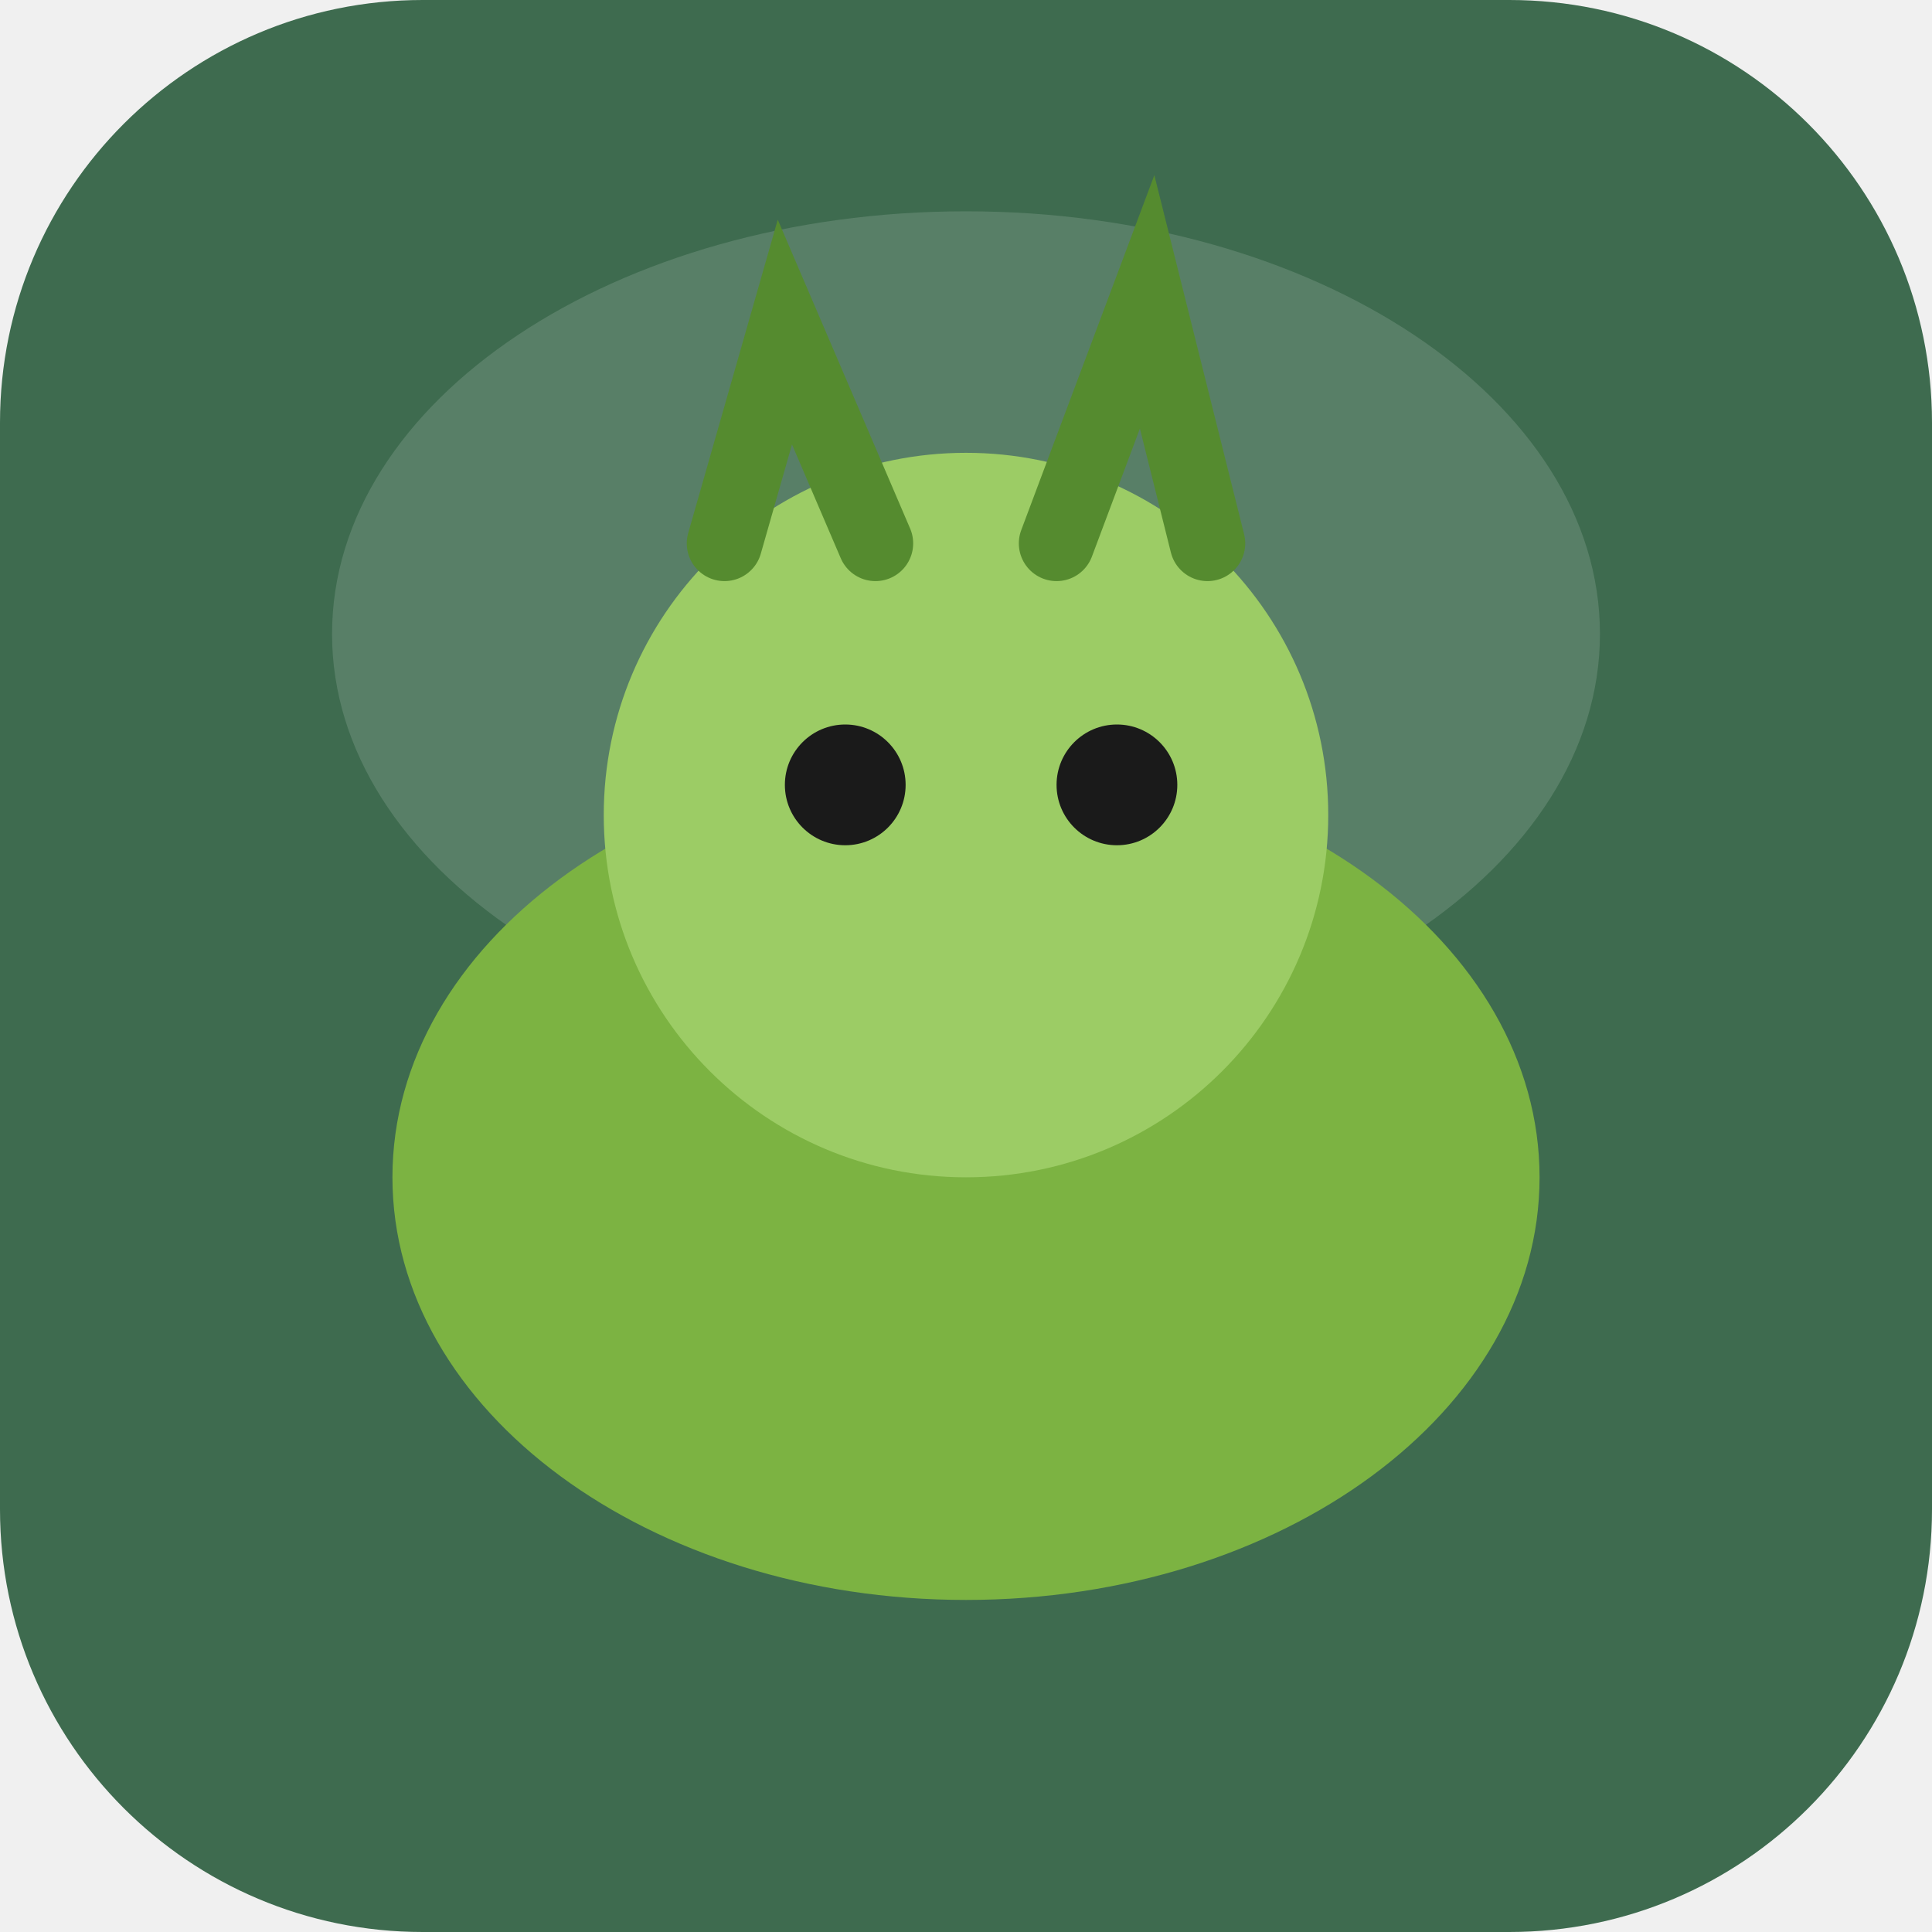
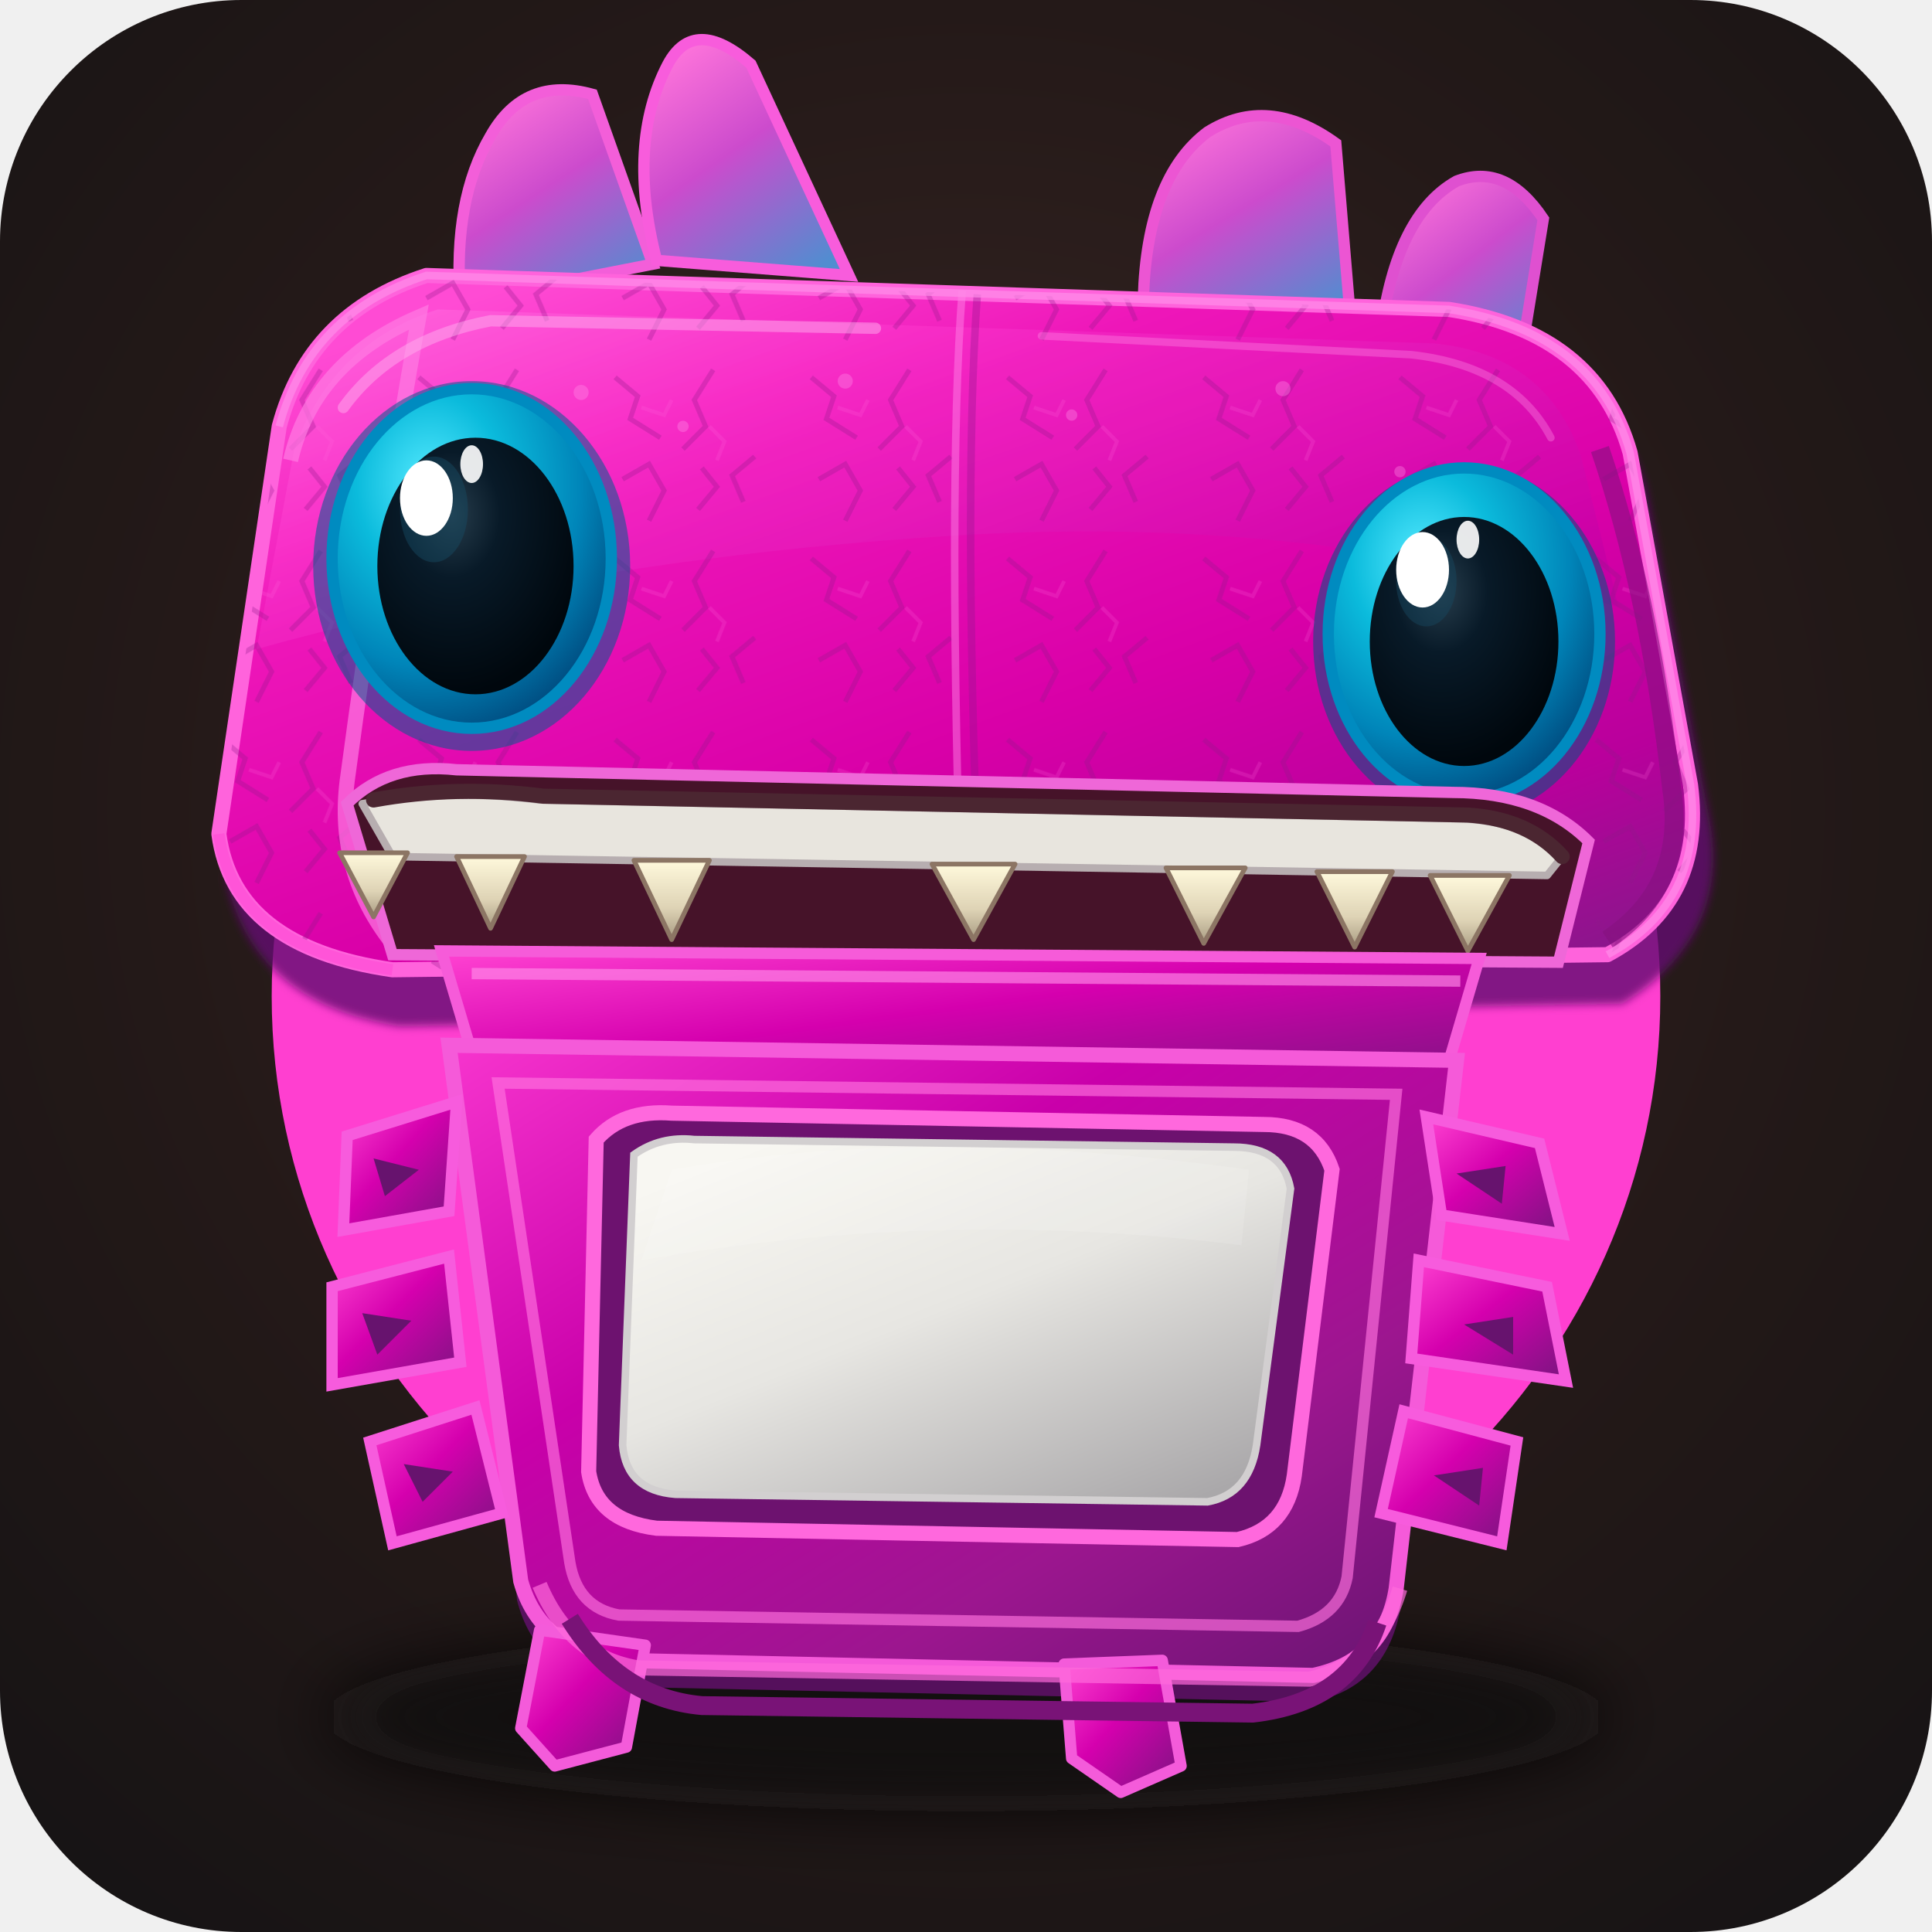
- <svg xmlns="http://www.w3.org/2000/svg" viewBox="0 0 128 128" fill="none" aria-hidden="true">
+ <svg xmlns="http://www.w3.org/2000/svg" viewBox="0 0 512 512" width="512" height="512" aria-hidden="true">
+   <defs>
+     <radialGradient id="bg" cx="50%" cy="42%" r="75%">
+       <stop offset="0%" stop-color="#3b2826" />
+       <stop offset="55%" stop-color="#241918" />
+       <stop offset="100%" stop-color="#151314" />
+     </radialGradient>
+     <linearGradient id="headPink" x1="15%" y1="5%" x2="90%" y2="100%">
+       <stop offset="0%" stop-color="#ff4bd4" />
+       <stop offset="25%" stop-color="#ee16b9" />
+       <stop offset="58%" stop-color="#d900a8" />
+       <stop offset="82%" stop-color="#b9009c" />
+       <stop offset="100%" stop-color="#8b168c" />
+     </linearGradient>
+     <linearGradient id="headHighlight" x1="0%" y1="0%" x2="100%" y2="70%">
+       <stop offset="0%" stop-color="#ff86e8" />
+       <stop offset="35%" stop-color="#ff3bd0" />
+       <stop offset="100%" stop-color="#bb00a5" />
+     </linearGradient>
+     <linearGradient id="sidePink" x1="0%" y1="0%" x2="100%" y2="100%">
+       <stop offset="0%" stop-color="#ff43d2" />
+       <stop offset="45%" stop-color="#d500ae" />
+       <stop offset="100%" stop-color="#79157f" />
+     </linearGradient>
+     <radialGradient id="eyeOuter" cx="35%" cy="28%" r="75%">
+       <stop offset="0%" stop-color="#55eaff" />
+       <stop offset="35%" stop-color="#0bbbdc" />
+       <stop offset="72%" stop-color="#0085b9" />
+       <stop offset="100%" stop-color="#004f83" />
+     </radialGradient>
+     <radialGradient id="eyeInner" cx="38%" cy="30%" r="70%">
+       <stop offset="0%" stop-color="#273d4c" />
+       <stop offset="35%" stop-color="#081a28" />
+       <stop offset="100%" stop-color="#00070d" />
+     </radialGradient>
+     <linearGradient id="bodyPink" x1="0%" y1="0%" x2="100%" y2="100%">
+       <stop offset="0%" stop-color="#f735ce" />
+       <stop offset="35%" stop-color="#c900aa" />
+       <stop offset="70%" stop-color="#9c168f" />
+       <stop offset="100%" stop-color="#64146f" />
+     </linearGradient>
+     <linearGradient id="bodyScreen" x1="15%" y1="5%" x2="85%" y2="100%">
+       <stop offset="0%" stop-color="#f8f7f2" />
+       <stop offset="45%" stop-color="#e7e6e2" />
+       <stop offset="100%" stop-color="#aaa8aa" />
+     </linearGradient>
+     <linearGradient id="teeth" x1="0%" y1="0%" x2="0%" y2="100%">
+       <stop offset="0%" stop-color="#fff9dc" />
+       <stop offset="60%" stop-color="#ded3b5" />
+       <stop offset="100%" stop-color="#a89b82" />
+     </linearGradient>
+     <linearGradient id="fin" x1="20%" y1="0%" x2="80%" y2="100%">
+       <stop offset="0%" stop-color="#ff75db" />
+       <stop offset="45%" stop-color="#cc4bcd" />
+       <stop offset="100%" stop-color="#518dd0" />
+     </linearGradient>
+     <filter id="softShadow" x="-40%" y="-40%" width="180%" height="180%">
+       <feGaussianBlur stdDeviation="9" />
+     </filter>
+     <filter id="smallBlur">
+       <feGaussianBlur stdDeviation="1.2" />
+     </filter>
+     <pattern id="cracks" width="52" height="48" patternUnits="userSpaceOnUse">
+       <path d="           M7 4 L13 9 L11 15 L19 20           M33 2 L28 10 L31 17 L25 23           M44 25 L38 30 L41 37           M9 31 L16 27 L20 34 L16 42           M29 39 L34 33 L30 28         " fill="none" stroke="#8f188b" stroke-width="1.3" opacity=".30" />
+       <path d="           M14 12 L20 14 L22 10           M32 17 L36 21 L34 26         " fill="none" stroke="#ff65dc" stroke-width="1" opacity=".20" />
+     </pattern>
+     <clipPath id="headClip">
+       <path d="           M74 113           Q82 83 113 73           L384 82           Q423 88 432 120           L448 208           Q452 239 426 253           L104 257           Q62 251 58 221           Z         " />
+     </clipPath>
+   </defs>
  <style>
-     .el { transform-box: fill-box; transform-origin: center; }
-     .bob { animation: bob 2.8s ease-in-out infinite; }
-     .sway { animation: sway 3.2s ease-in-out infinite; }
-     .sway-slow { animation: sway 4.4s ease-in-out infinite; }
-     .pulse { animation: pulse 2.4s ease-in-out infinite; }
-     .spin { animation: spin 12s linear infinite; }
-     .spin-rev { animation: spin 16s linear infinite reverse; }
-     .dash { animation: dash 1.6s ease-in-out infinite; }
-     .wag { animation: wag 1.1s ease-in-out infinite; }
-     .wag-opp { animation: wag 1.1s ease-in-out infinite reverse; }
-     .twitch { animation: twitch 2.6s ease-in-out infinite; }
-     .twitch-d { animation: twitch 2.6s ease-in-out infinite; animation-delay: .18s; }
-     .flicker { animation: flicker 1.4s ease-in-out infinite; }
-     .wave { animation: wave 2.2s ease-in-out infinite; }
-     .floaty { animation: floaty 3.6s ease-in-out infinite; }
-     .blink { animation: blink 3.8s steps(1, end) infinite; }
-     .spark { animation: spark 2s ease-in-out infinite; }
-     .flash { animation: flash 2.8s ease-in-out infinite; }
-     .swim { animation: swim 2.4s ease-in-out infinite; }
-     .drip { animation: drip 2.6s ease-in-out infinite; }
-     .halo { opacity: .14; animation: halo 2.8s ease-in-out infinite; pointer-events: none; }
-     @keyframes halo { 0%,100% { opacity: .14; } 50% { opacity: .32; } }
-     @keyframes bob { 0%,100% { transform: translateY(0); } 50% { transform: translateY(-3px); } }
-     @keyframes sway { 0%,100% { transform: rotate(-3deg); } 50% { transform: rotate(3deg); } }
-     @keyframes pulse { 0%,100% { transform: scale(1); opacity: 1; } 50% { transform: scale(1.08); opacity: .85; } }
-     @keyframes spin { to { transform: rotate(360deg); } }
-     @keyframes dash { 0%,100% { transform: translateX(-3px); } 50% { transform: translateX(4px); } }
-     @keyframes wag { 0%,100% { transform: rotate(-10deg); } 50% { transform: rotate(10deg); } }
-     @keyframes twitch { 0%,86%,100% { transform: rotate(0); } 90% { transform: rotate(-8deg); } 94% { transform: rotate(6deg); } }
-     @keyframes flicker { 0%,100% { transform: scaleY(1) translateY(0); } 40% { transform: scaleY(1.08) translateY(-2px); } 70% { transform: scaleY(.96) translateY(1px); } }
-     @keyframes wave { 0%,100% { transform: translateX(0); } 50% { transform: translateX(4px); } }
-     @keyframes floaty { 0%,100% { transform: translateY(0); } 50% { transform: translateY(-5px); } }
-     @keyframes blink { 0%,92%,100% { transform: scaleY(1); } 94%,96% { transform: scaleY(.12); } }
-     @keyframes spark { 0%,100% { transform: scale(1); opacity: 1; } 50% { transform: scale(1.25); opacity: .7; } }
-     @keyframes flash { 0%,72%,100% { opacity: 1; } 78% { opacity: .35; } 84% { opacity: 1; } }
-     @keyframes swim { 0%,100% { transform: translateY(0) rotate(-2deg); } 50% { transform: translateY(-3px) rotate(2deg); } }
-     @keyframes drip { 0%,100% { transform: translateY(0) scaleY(1); } 50% { transform: translateY(4px) scaleY(1.04); } }
-     @media (prefers-reduced-motion: reduce) {
-       .el, .halo { animation: none !important; }
-     }
- </style>
-   <rect width="128" height="128" rx="28" fill="#3E6B4F" />
-   <ellipse class="halo" cx="64" cy="42" rx="42" ry="28" fill="#ffffff" />
+     .el{transform-box:fill-box;transform-origin:center}
+     .bob{transform-box:fill-box;transform-origin:center;animation:bob 2.8s ease-in-out infinite}
+     .blink{animation:blink 4.2s steps(1,end) infinite}
+     .glow{animation:glow 3.4s ease-in-out infinite}
+     @keyframes bob{0%,100%{transform:translateY(0)}50%{transform:translateY(-12px)}}
+     @keyframes blink{0%,93%,100%{transform:scaleY(1)}96%,98.5%{transform:scaleY(.08)}}
+     @keyframes glow{0%,100%{opacity:.14}50%{opacity:.3}}
+     @media(prefers-reduced-motion:reduce){.el,.bob,.spark,.rain,.scanline,.scan,.scan-slow,.swirl,.twinkle,.twinkle-2{animation:none!important}}
+   </style>
+   <rect width="512" height="512" rx="64" fill="url(#bg)" />
+   <ellipse class="glow" cx="256" cy="264" rx="184" ry="176" fill="#FF3FD0" />
  <g class="el bob">
-     <ellipse cx="64" cy="78" rx="38" ry="28" fill="#7CB342" />
-     <circle cx="64" cy="54" r="24" fill="#9CCC65" />
-     <circle class="el blink" cx="56" cy="52" r="4" fill="#1A1A1A" />
-     <circle class="el blink" cx="74" cy="52" r="4" fill="#1A1A1A" />
-     <path class="el twitch" d="M48 36 L52 22 L58 36 M70 36 L76 20 L80 36" stroke="#558B2F" stroke-width="5" stroke-linecap="round" />
+     <ellipse cx="256" cy="455" rx="170" ry="25" fill="#090909" opacity=".75" filter="url(#softShadow)" />
+     <path d="       M122 80       Q120 53 130 36       Q139 20 157 25       L173 70       Z     " fill="url(#fin)" stroke="#f35ed9" stroke-width="3" />
+     <path d="       M174 69       Q166 38 177 17       Q184 4 199 17       L225 73       Z     " fill="url(#fin)" stroke="#f85cdc" stroke-width="3" />
+     <path d="       M303 79       Q304 47 320 35       Q336 25 354 38       L358 86       Z     " fill="url(#fin)" stroke="#ec55d3" stroke-width="3" />
+     <path d="       M366 88       Q370 57 386 48       Q399 43 409 58       L402 101       Z     " fill="url(#fin)" stroke="#df50d0" stroke-width="3" />
+     <path d="       M74 119       Q83 88 115 77       L385 85       Q424 90 433 121       L450 209       Q456 240 427 258       L103 264       Q64 258 57 225       Z     " fill="#630b70" opacity=".8" transform="translate(3 8)" filter="url(#smallBlur)" />
+     <path d="       M74 113       Q82 83 113 73       L384 82       Q423 88 432 120       L448 208       Q452 239 426 253       L104 257       Q62 251 58 221       Z     " fill="url(#headPink)" stroke="#ff63dc" stroke-width="4" stroke-linejoin="round" />
+     <path d="       M78 119       Q88 91 116 82       L380 91       Q410 94 419 121       L429 161       Q346 136 252 142       Q155 148 68 172       Z     " fill="url(#headHighlight)" opacity=".42" clip-path="url(#headClip)" />
+     <rect x="55" y="70" width="400" height="200" fill="url(#cracks)" clip-path="url(#headClip)" />
+     <path d="M255 77 Q251 129 255 252" fill="none" stroke="#ff83e6" stroke-width="2" opacity=".48" />
+     <path d="M259 78 Q255 134 260 252" fill="none" stroke="#8f148d" stroke-width="2" opacity=".35" />
+     <path d="       M77 122       Q83 96 111 84       Q101 140 92 207       Q89 231 104 250     " fill="none" stroke="#ff7ae3" stroke-width="4" opacity=".7" />
+     <path d="       M424 119       Q437 157 443 209       Q447 235 426 249     " fill="none" stroke="#85117f" stroke-width="5" opacity=".6" />
+     <g class="el blink">
+       <ellipse cx="125" cy="150" rx="42" ry="49" fill="#005b8e" opacity=".55" />
+       <ellipse cx="125" cy="148" rx="37" ry="45" fill="url(#eyeOuter)" stroke="#008bc0" stroke-width="3" />
+       <ellipse cx="126" cy="150" rx="26" ry="34" fill="url(#eyeInner)" />
+       <ellipse cx="115" cy="135" rx="9" ry="14" fill="#174b63" opacity=".45" />
+       <ellipse cx="113" cy="132" rx="7" ry="10" fill="white" />
+       <ellipse cx="125" cy="123" rx="3" ry="5" fill="white" opacity=".9" />
+       <ellipse cx="388" cy="170" rx="40" ry="47" fill="#00537f" opacity=".55" />
+       <ellipse cx="388" cy="168" rx="36" ry="44" fill="url(#eyeOuter)" stroke="#008bc0" stroke-width="3" />
+       <ellipse cx="388" cy="170" rx="25" ry="33" fill="url(#eyeInner)" />
+       <ellipse cx="378" cy="154" rx="8" ry="12" fill="#16485f" opacity=".45" />
+       <ellipse cx="377" cy="151" rx="7" ry="10" fill="white" />
+       <ellipse cx="389" cy="143" rx="3" ry="5" fill="white" opacity=".9" />
+     </g>
+     <path d="       M92 213       Q103 202 121 204       L385 210       Q408 210 421 223       L413 255       L104 253       Z     " fill="#461329" stroke="#ef67d8" stroke-width="3" />
+     <path d="       M96 213       Q119 209 143 212       L388 217       Q405 218 414 227       L410 232       L104 227       Z     " fill="#e8e5de" stroke="#b7aeb0" stroke-width="2" stroke-linejoin="round" />
+     <path d="       M99 212       Q121 208 144 211       L389 216       Q405 217 414 227     " fill="none" stroke="#4b2631" stroke-width="4" stroke-linecap="round" />
+     <g fill="url(#teeth)" stroke="#8c7564" stroke-width="1.25" stroke-linejoin="round">
+       <path d="M90 226 L108 226 L99 243 Z" />
+       <path d="M121 227 L139 227 L130 246 Z" />
+       <path d="M168 228 L188 228 L178 249 Z" />
+       <path d="M247 229 L269 229 L258 249 Z" />
+       <path d="M309 230 L330 230 L319 250 Z" />
+       <path d="M349 231 L369 231 L359 251 Z" />
+       <path d="M379 232 L400 232 L389 252 Z" />
+     </g>
+     <path d="       M117 252       L392 254       L382 288       L128 289       Z     " fill="url(#sidePink)" stroke="#f65bd9" stroke-width="3" />
+     <path d="M125 258 L387 260" stroke="#ff8ae8" stroke-width="3" opacity=".65" />
+     <path d="       M124 278       L386 282       L371 427       Q367 447 348 451       L164 447       Q142 444 137 424       Z     " fill="#65106f" opacity=".8" />
+     <path d="       M119 277       L386 281       L370 421       Q367 440 348 444       L164 440       Q143 437 138 419       Z     " fill="url(#bodyPink)" stroke="#f55ad9" stroke-width="4" />
+     <path d="       M132 287       L370 290       L357 418       Q355 428 344 431       L164 428       Q153 426 151 414       Z     " fill="none" stroke="#ff71df" stroke-width="3" opacity=".65" />
+     <path d="       M158 302       Q165 294 178 295       L335 298       Q349 298 353 310       L343 391       Q341 405 328 408       L174 405       Q158 403 156 390       Z     " fill="#6d126f" stroke="#ff68dd" stroke-width="4" />
+     <path d="       M168 306       Q175 301 184 302       L327 304       Q340 304 342 315       L333 383       Q331 396 320 398       L179 396       Q166 395 165 383       Z     " fill="url(#bodyScreen)" stroke="#d2cfd0" stroke-width="2" />
+     <path d="       M178 310       Q245 298 331 310       L329 330       Q249 320 170 334       Z     " fill="white" opacity=".12" />
+     <g fill="url(#sidePink)" stroke="#f75bdd" stroke-width="3">
+       <path d="M121 292 L92 301 L91 326 L119 321 Z" />
+       <path d="M119 333 L88 341 L88 367 L122 361 Z" />
+       <path d="M126 373 L98 382 L104 409 L133 401 Z" />
+     </g>
+     <path d="M99 307 L111 310 L102 317 Z" fill="#67136e" />
+     <path d="M96 348 L109 350 L100 359 Z" fill="#67136e" />
+     <path d="M107 388 L120 390 L112 398 Z" fill="#67136e" />
+     <g fill="url(#sidePink)" stroke="#f75bdd" stroke-width="3">
+       <path d="M378 296 L408 303 L414 327 L382 322 Z" />
+       <path d="M376 334 L410 341 L415 366 L374 360 Z" />
+       <path d="M372 374 L402 382 L398 409 L366 401 Z" />
+     </g>
+     <path d="M399 309 L386 311 L398 319 Z" fill="#67136e" />
+     <path d="M401 349 L388 351 L401 359 Z" fill="#67136e" />
+     <path d="M393 389 L380 391 L392 399 Z" fill="#67136e" />
+     <g fill="url(#sidePink)" stroke="#f45bda" stroke-width="3" stroke-linejoin="round">
+       <path d="M143 432 L171 436 L166 463 L147 468 L138 458 Z" />
+       <path d="M282 441 L308 440 L313 468 L297 475 L284 466 Z" />
+     </g>
+     <path d="       M143 420       Q151 439 169 442       L347 445       Q365 441 371 421     " fill="none" stroke="#ff69dc" stroke-width="4" opacity=".7" />
+     <path d="       M151 429       Q164 450 186 452       L332 454       Q358 451 365 430     " fill="none" stroke="#791377" stroke-width="5" />
+     <path d="       M91 108       Q104 90 130 85       L232 87     " fill="none" stroke="#ffb0ef" stroke-width="3" stroke-linecap="round" opacity=".48" />
+     <path d="       M276 89       L374 94       Q401 97 411 116     " fill="none" stroke="#ff8fe7" stroke-width="2" stroke-linecap="round" opacity=".35" />
+     <g fill="#ff8ee8" opacity=".35">
+       <circle cx="154" cy="104" r="2" />
+       <circle cx="181" cy="113" r="1.5" />
+       <circle cx="224" cy="101" r="2" />
+       <circle cx="284" cy="110" r="1.5" />
+       <circle cx="340" cy="103" r="2" />
+       <circle cx="371" cy="125" r="1.5" />
+     </g>
+     <path d="       M74 113       Q82 83 113 73       L384 82       Q423 88 432 120       L448 208       Q452 239 426 253     " fill="none" stroke="#ff8be8" stroke-width="2" opacity=".7" />
+     <path d="       M104 257       Q62 251 58 221     " fill="none" stroke="#ff54d8" stroke-width="3" />
  </g>
</svg>
